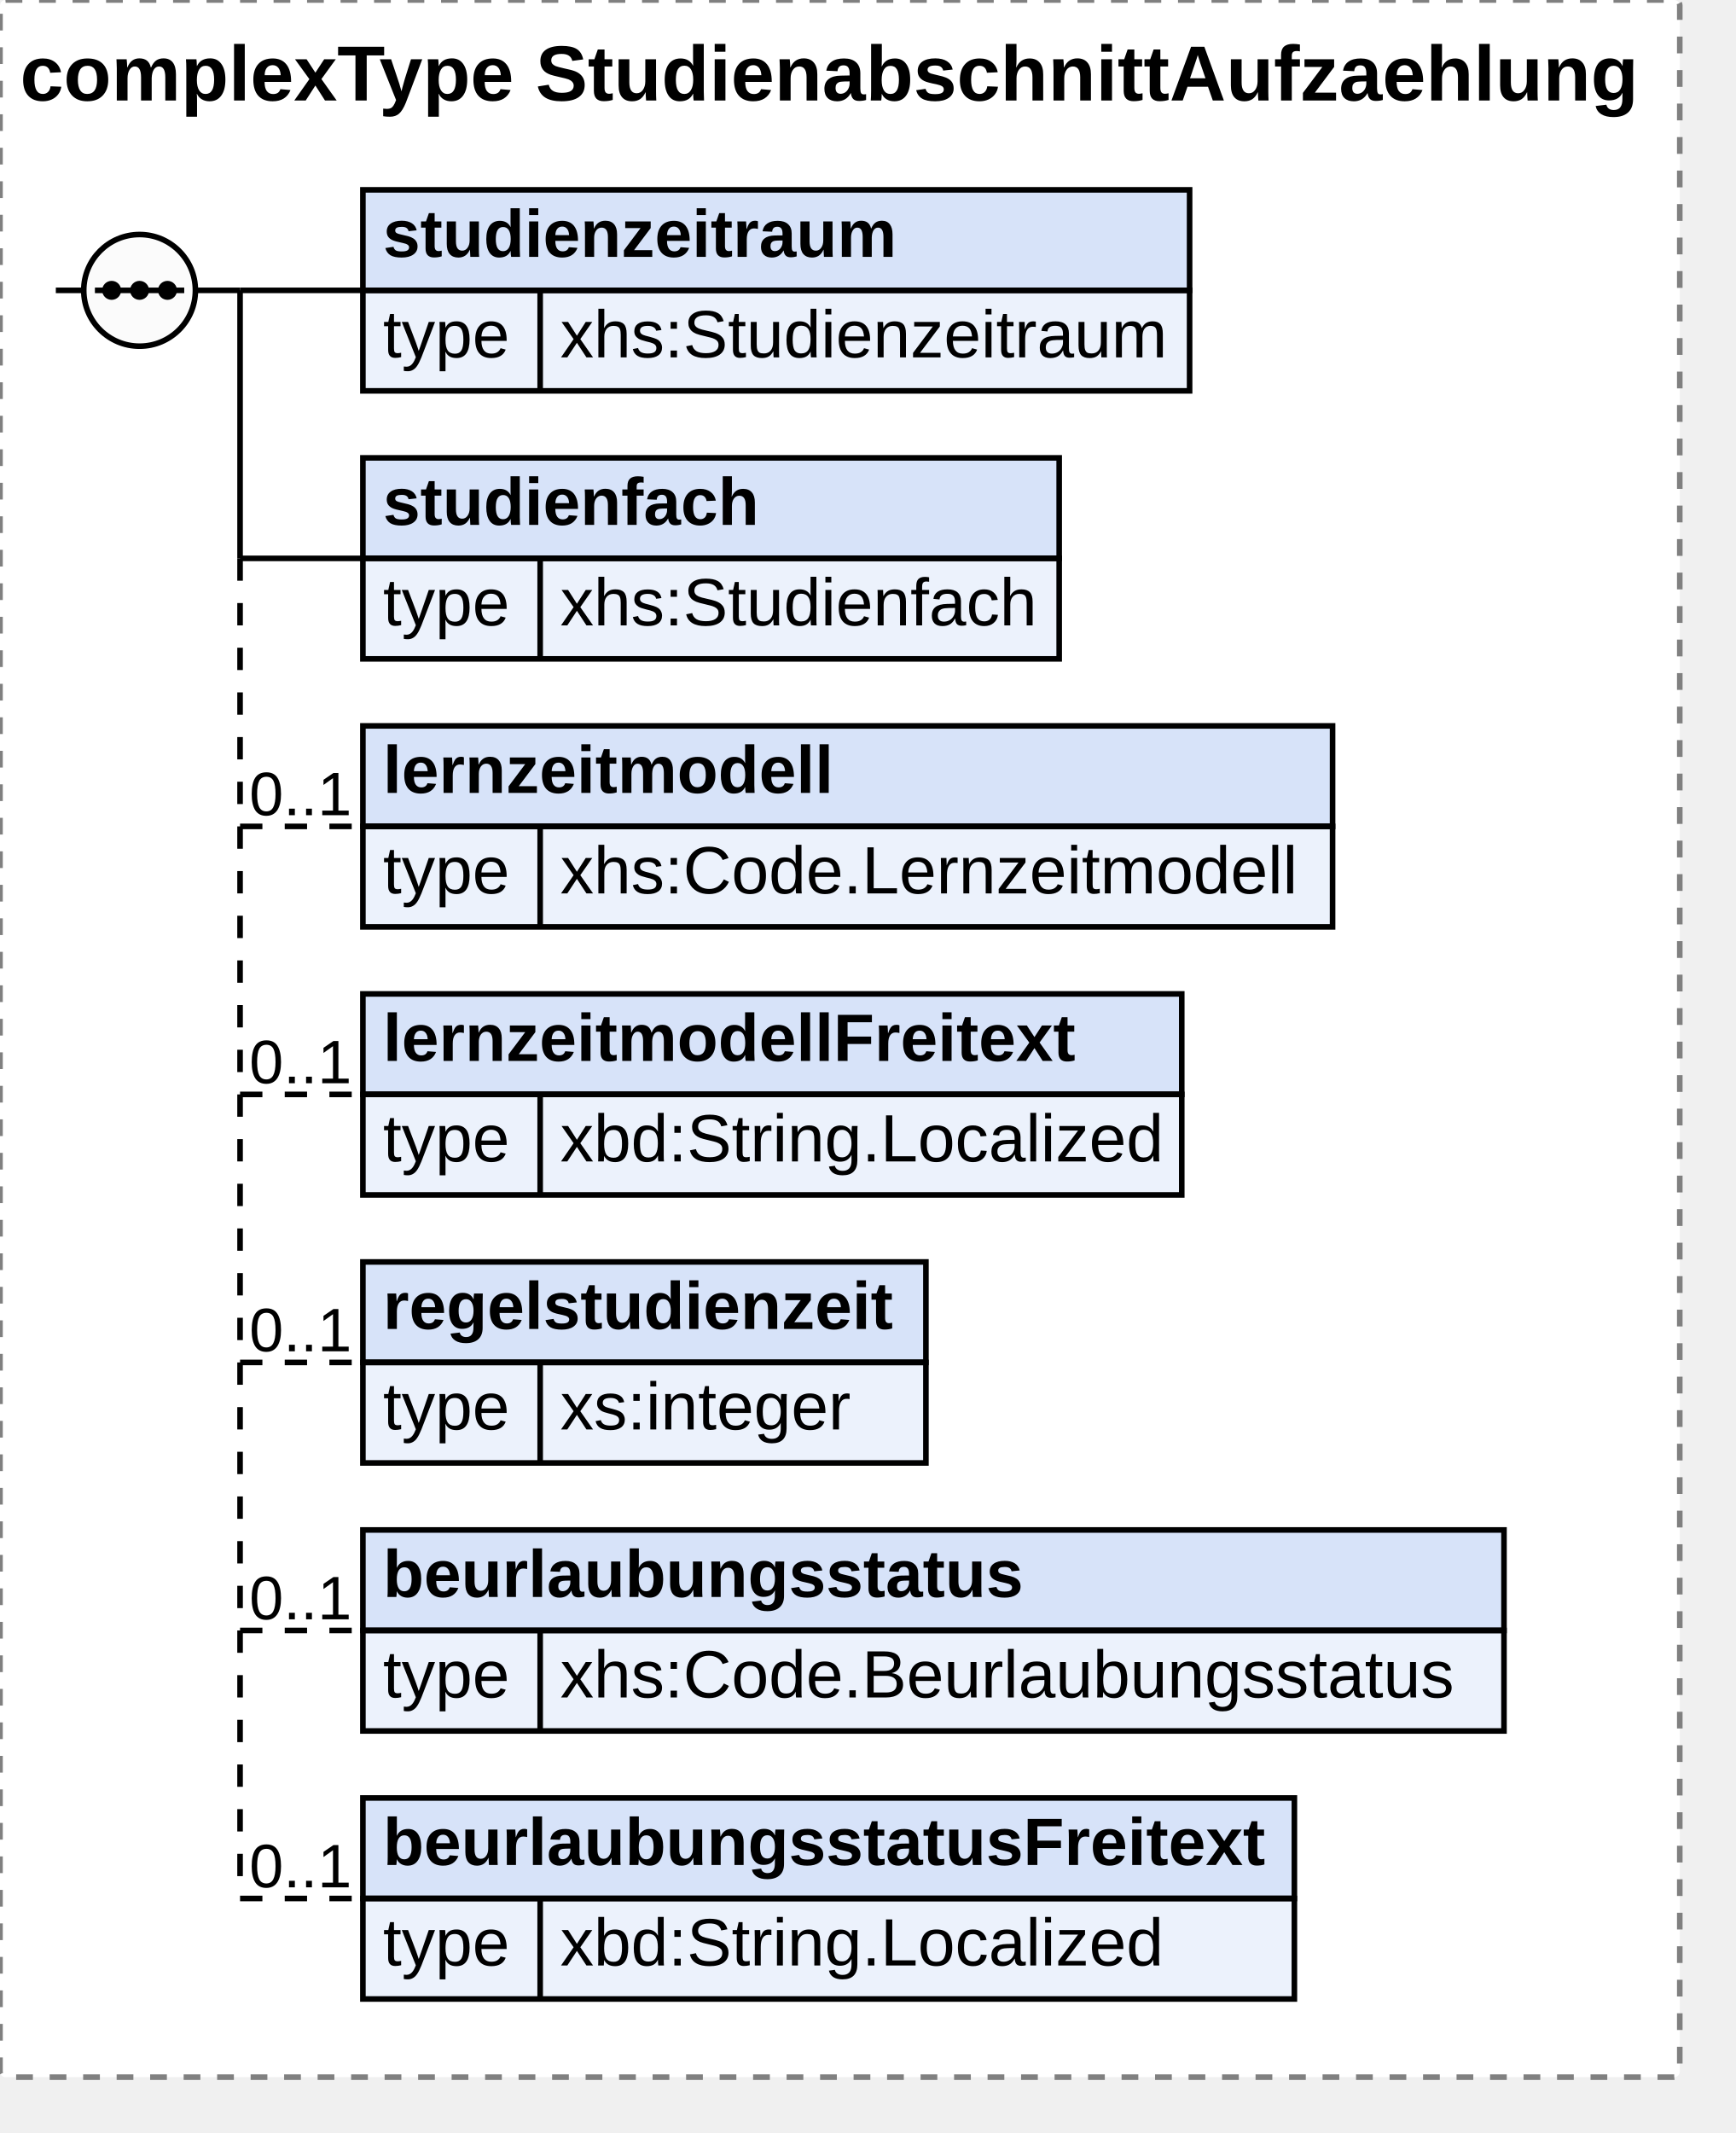
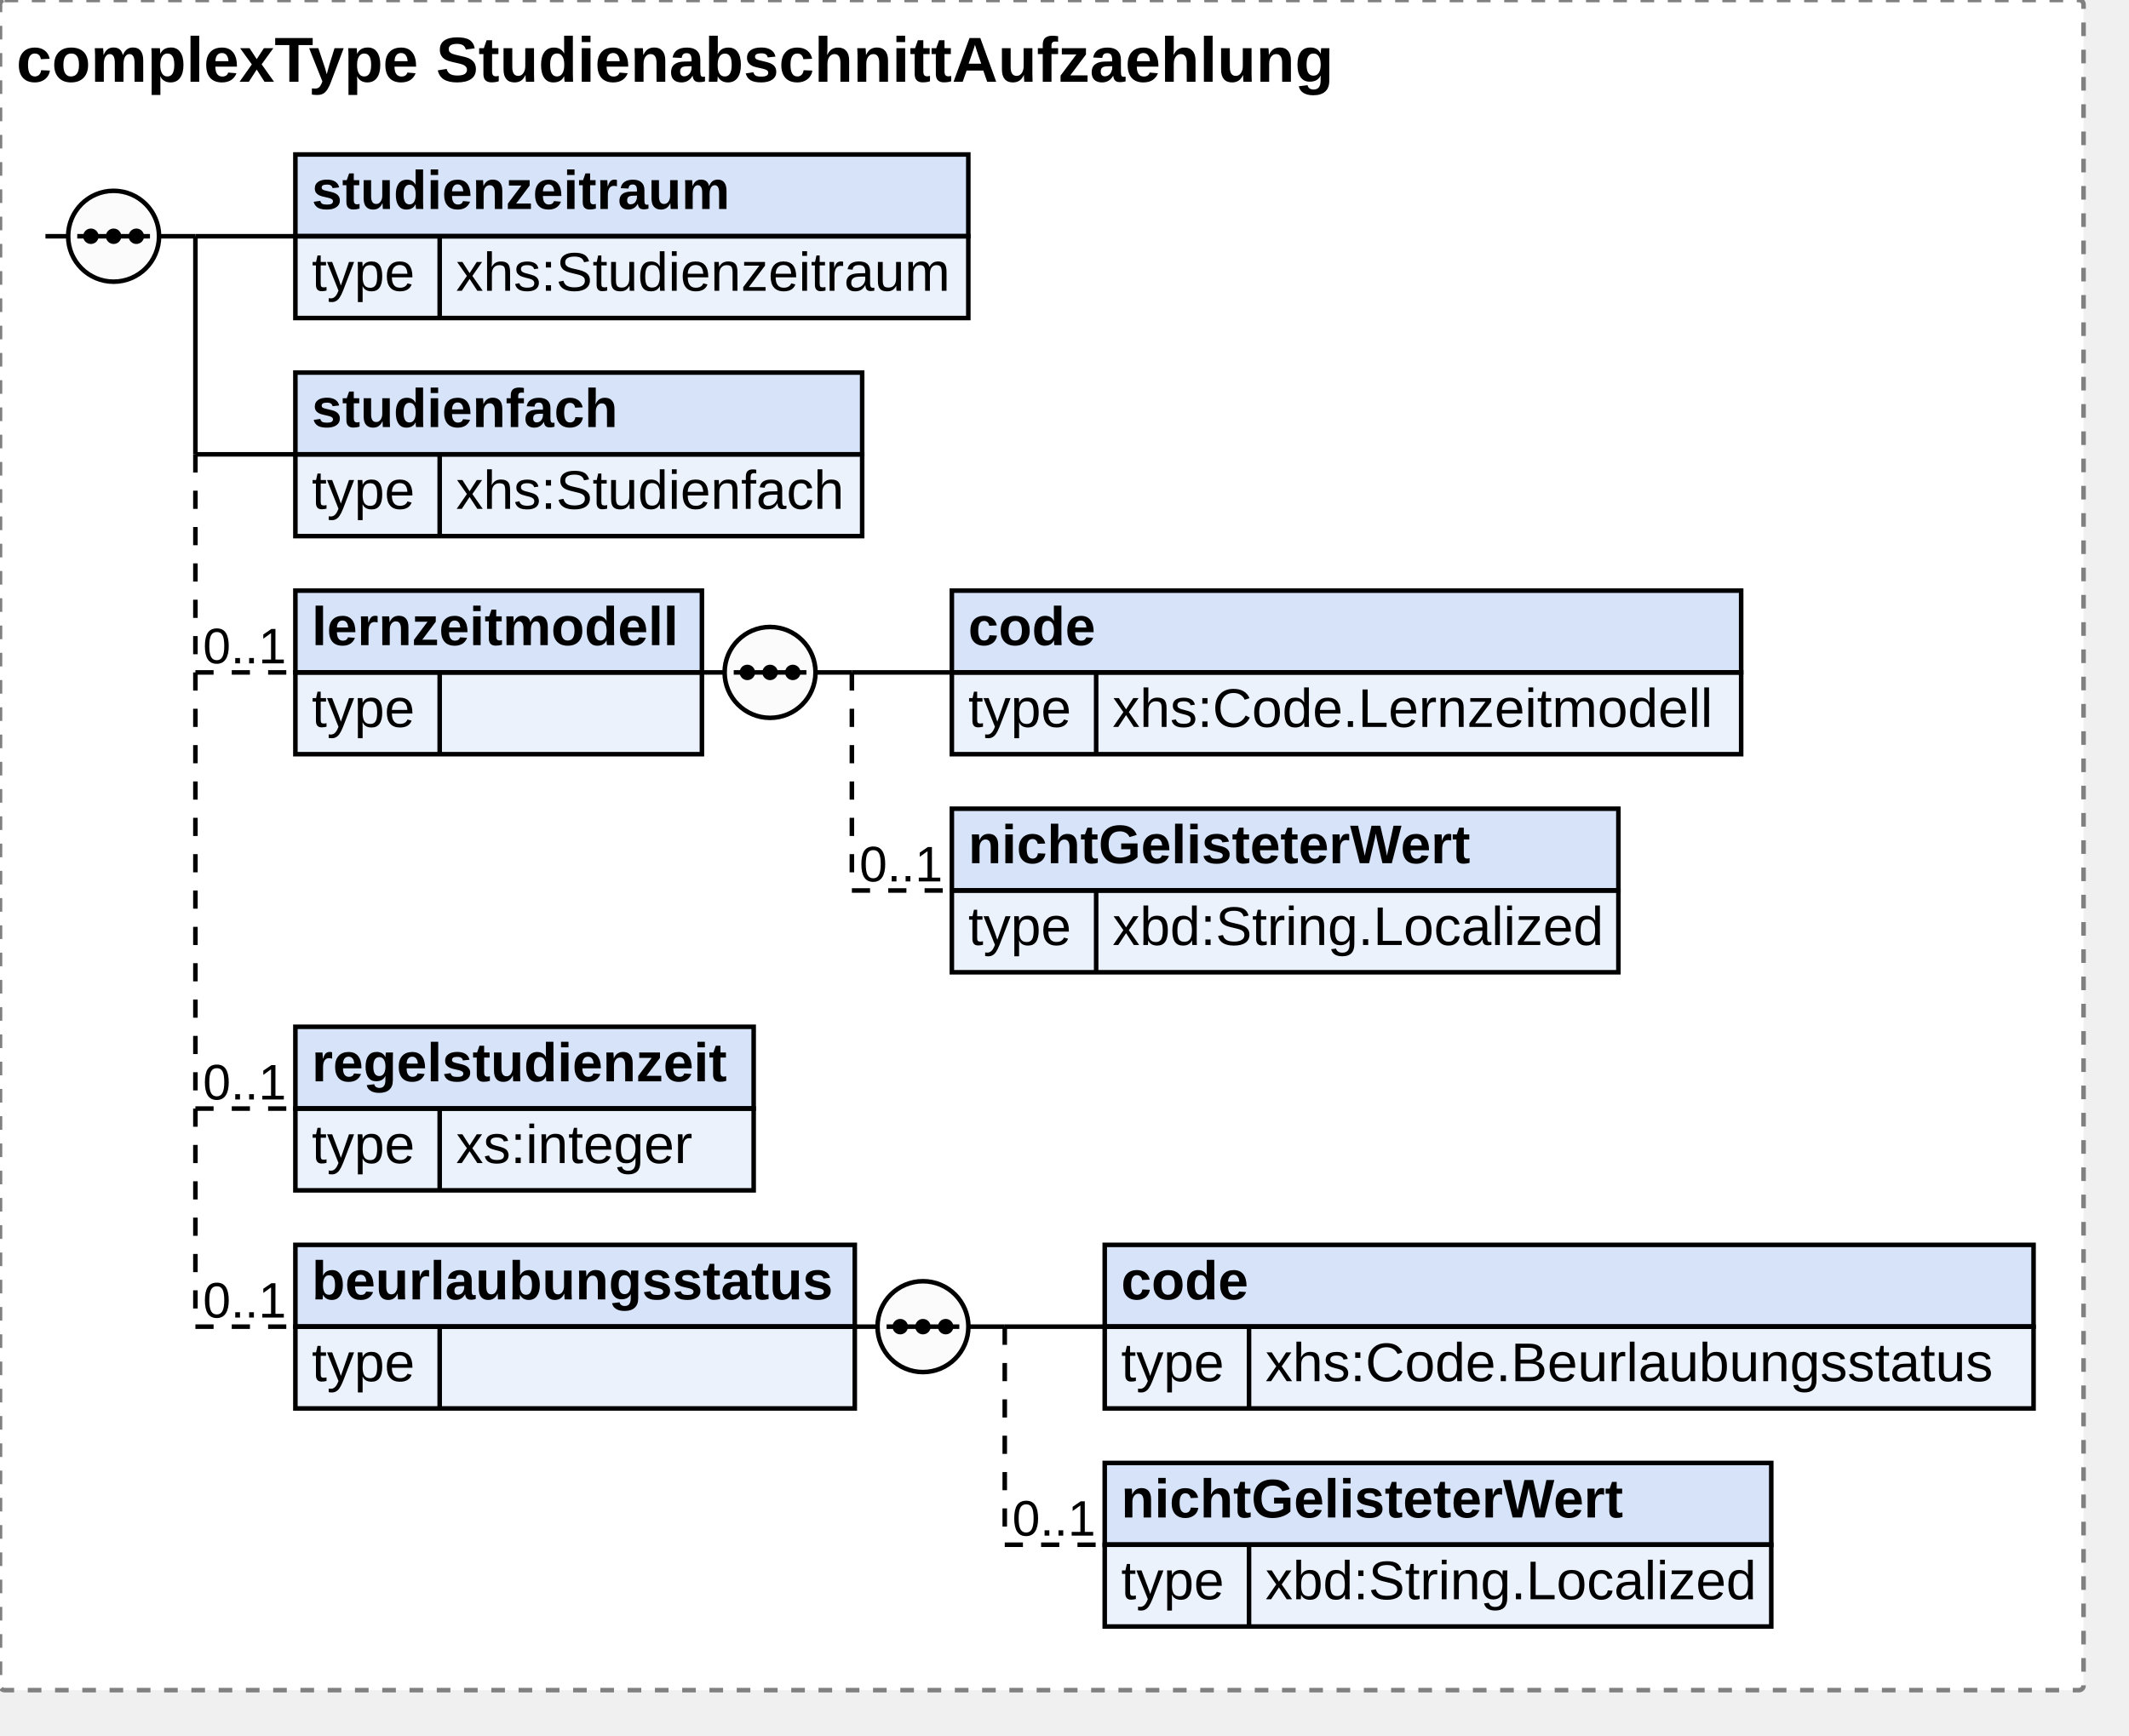
- <svg xmlns="http://www.w3.org/2000/svg" width="310.878" height="382">
+ <svg xmlns="http://www.w3.org/2000/svg" width="468.488" height="382">
  <defs>
    <style type="text/css">
                        text {
                            font-family: 'Arial';
                            fill: black;
                        }
                        text.at {
                            font-family: 'Arial';
                            fill: rgb(242, 152, 0);
                        }
                        line {
                            stroke: black;
                        }
                        line.type-structure {
                            stroke: black;
                        }
                        line.type-structure-optional {
                            stroke: black;
                            stroke-dasharray: 4, 4;
                        }
                        rect.attribute-upper {
                            stroke: black;
                            fill: rgb(255, 239, 211);
                        }
                        rect.element-upper {
                            stroke: black;
                            fill: rgb(215, 227, 249);
                        }
                        rect.element-lower {
                            stroke: black;
                            fill: rgb(236, 242, 252);
                        }
                        a text {
                            fill: black;
                        } 
                    </style>
  </defs>
-   <rect width="300.878" height="372" stroke-dasharray="3,3" rx="1" ry="1" style="stroke: grey;fill: white;" />
+   <rect width="458.488" height="372" stroke-dasharray="3,3" rx="1" ry="1" style="stroke: grey;fill: white;" />
  <text font-size="14" x="3.6" y="18" font-weight="bold">complexType StudienabschnittAufzaehlung</text>
  <g transform="translate(10,34)">
    <g transform="translate(55,0)">
      <rect width="148.078" height="18" class="element-upper" />
      <rect width="148.078" height="18" y="18" class="element-lower" />
      <text font-size="12" x="3.6" y="12" font-weight="bold">studienzeitraum</text>
      <line x1="0" y1="18" x2="148.078" y2="18" />
      <text font-size="12" fill="grey" x="3.6" y="30">type</text>
      <line x1="31.753" y1="18" x2="31.753" y2="36" />
      <text font-size="12" x="35.353" y="30">xhs:Studienzeitraum</text>
      <g transform="translate(148.0781,0)" />
    </g>
    <line x1="33" y1="18" x2="55" y2="18" class="type-structure-required" />
    <text font-size="11" fill="black" x="53" y="16" text-anchor="end" />
    <line x1="33" y1="18" x2="33" y2="18" class="type-structure-required" />
    <g transform="translate(55,48)">
      <rect width="124.719" height="18" class="element-upper" />
      <rect width="124.719" height="18" y="18" class="element-lower" />
      <text font-size="12" x="3.6" y="12" font-weight="bold">studienfach</text>
      <line x1="0" y1="18" x2="124.719" y2="18" />
      <text font-size="12" fill="grey" x="3.6" y="30">type</text>
      <line x1="31.753" y1="18" x2="31.753" y2="36" />
      <text font-size="12" x="35.353" y="30">xhs:Studienfach</text>
      <g transform="translate(124.7188,0)" />
    </g>
    <line x1="33" y1="66" x2="55" y2="66" class="type-structure-required" />
    <text font-size="11" fill="black" x="53" y="64" text-anchor="end" />
    <line x1="33" y1="18" x2="33" y2="66" class="type-structure-required" />
    <g transform="translate(55,96)">
-       <rect width="173.688" height="18" class="element-upper" />
-       <rect width="173.688" height="18" y="18" class="element-lower" />
+       <rect width="89.456" height="18" class="element-upper" />
+       <rect width="89.456" height="18" y="18" class="element-lower" />
      <text font-size="12" x="3.6" y="12" font-weight="bold">lernzeitmodell</text>
-       <line x1="0" y1="18" x2="173.688" y2="18" />
+       <line x1="0" y1="18" x2="89.456" y2="18" />
      <text font-size="12" fill="grey" x="3.6" y="30">type</text>
      <line x1="31.753" y1="18" x2="31.753" y2="36" />
-       <text font-size="12" x="35.353" y="30">xhs:Code.Lernzeitmodell</text>
-       <g transform="translate(173.6875,0)" />
+       <g transform="translate(89.45625,0)">
+         <g transform="translate(55,0)">
+           <rect width="173.688" height="18" class="element-upper" />
+           <rect width="173.688" height="18" y="18" class="element-lower" />
+           <text font-size="12" x="3.6" y="12" font-weight="bold">code</text>
+           <line x1="0" y1="18" x2="173.688" y2="18" />
+           <text font-size="12" fill="grey" x="3.6" y="30">type</text>
+           <line x1="31.753" y1="18" x2="31.753" y2="36" />
+           <text font-size="12" x="35.353" y="30">xhs:Code.Lernzeitmodell</text>
+           <g transform="translate(173.6875,0)" />
+         </g>
+         <line x1="33" y1="18" x2="55" y2="18" class="type-structure-required" />
+         <text font-size="11" fill="black" x="53" y="16" text-anchor="end" />
+         <line x1="33" y1="18" x2="33" y2="18" class="type-structure-required" />
+         <g transform="translate(55,48)">
+           <rect width="146.672" height="18" class="element-upper" />
+           <rect width="146.672" height="18" y="18" class="element-lower" />
+           <text font-size="12" x="3.6" y="12" font-weight="bold">nichtGelisteterWert</text>
+           <line x1="0" y1="18" x2="146.672" y2="18" />
+           <text font-size="12" fill="grey" x="3.6" y="30">type</text>
+           <line x1="31.753" y1="18" x2="31.753" y2="36" />
+           <text font-size="12" x="35.353" y="30">xbd:String.Localized</text>
+           <g transform="translate(146.6719,0)" />
+         </g>
+         <line x1="33" y1="66" x2="55" y2="66" class="type-structure-optional" />
+         <text font-size="11" fill="black" x="53" y="64" text-anchor="end">0..1</text>
+         <line x1="33" y1="18" x2="33" y2="66" class="type-structure-optional" />
+         <circle cx="15" cy="18" r="10" stroke="black" fill="rgb(251, 251, 251)" />
+         <line x1="0" y1="18" x2="5" y2="18" class="type-structure-required" />
+         <line x1="25" y1="18" x2="33" y2="18" class="type-structure-required" />
+         <circle cx="10" cy="18" r="1.2" stroke="black" fill="black" />
+         <circle cx="15" cy="18" r="1.2" stroke="black" fill="black" />
+         <circle cx="20" cy="18" r="1.2" stroke="black" fill="black" />
+         <line x1="7" y1="18" x2="23" y2="18" />
+       </g>
    </g>
    <line x1="33" y1="114" x2="55" y2="114" class="type-structure-optional" />
    <text font-size="11" fill="black" x="53" y="112" text-anchor="end">0..1</text>
    <line x1="33" y1="66" x2="33" y2="114" class="type-structure-optional" />
-     <g transform="translate(55,144)">
-       <rect width="146.672" height="18" class="element-upper" />
-       <rect width="146.672" height="18" y="18" class="element-lower" />
-       <text font-size="12" x="3.6" y="12" font-weight="bold">lernzeitmodellFreitext</text>
-       <line x1="0" y1="18" x2="146.672" y2="18" />
-       <text font-size="12" fill="grey" x="3.6" y="30">type</text>
-       <line x1="31.753" y1="18" x2="31.753" y2="36" />
-       <text font-size="12" x="35.353" y="30">xbd:String.Localized</text>
-       <g transform="translate(146.6719,0)" />
-     </g>
-     <line x1="33" y1="162" x2="55" y2="162" class="type-structure-optional" />
-     <text font-size="11" fill="black" x="53" y="160" text-anchor="end">0..1</text>
-     <line x1="33" y1="114" x2="33" y2="162" class="type-structure-optional" />
    <g transform="translate(55,192)">
      <rect width="100.847" height="18" class="element-upper" />
      <rect width="100.847" height="18" y="18" class="element-lower" />
      <text font-size="12" x="3.6" y="12" font-weight="bold">regelstudienzeit</text>
      <line x1="0" y1="18" x2="100.847" y2="18" />
      <text font-size="12" fill="grey" x="3.6" y="30">type</text>
      <line x1="31.753" y1="18" x2="31.753" y2="36" />
      <text font-size="12" x="35.353" y="30">xs:integer</text>
      <g transform="translate(100.8469,0)" />
    </g>
    <line x1="33" y1="210" x2="55" y2="210" class="type-structure-optional" />
    <text font-size="11" fill="black" x="53" y="208" text-anchor="end">0..1</text>
-     <line x1="33" y1="162" x2="33" y2="210" class="type-structure-optional" />
+     <line x1="33" y1="114" x2="33" y2="210" class="type-structure-optional" />
    <g transform="translate(55,240)">
-       <rect width="204.391" height="18" class="element-upper" />
-       <rect width="204.391" height="18" y="18" class="element-lower" />
+       <rect width="123.097" height="18" class="element-upper" />
+       <rect width="123.097" height="18" y="18" class="element-lower" />
      <text font-size="12" x="3.6" y="12" font-weight="bold">beurlaubungsstatus</text>
-       <line x1="0" y1="18" x2="204.391" y2="18" />
+       <line x1="0" y1="18" x2="123.097" y2="18" />
      <text font-size="12" fill="grey" x="3.6" y="30">type</text>
      <line x1="31.753" y1="18" x2="31.753" y2="36" />
-       <text font-size="12" x="35.353" y="30">xhs:Code.Beurlaubungsstatus</text>
-       <g transform="translate(204.3906,0)" />
+       <g transform="translate(123.0969,0)">
+         <g transform="translate(55,0)">
+           <rect width="204.391" height="18" class="element-upper" />
+           <rect width="204.391" height="18" y="18" class="element-lower" />
+           <text font-size="12" x="3.6" y="12" font-weight="bold">code</text>
+           <line x1="0" y1="18" x2="204.391" y2="18" />
+           <text font-size="12" fill="grey" x="3.6" y="30">type</text>
+           <line x1="31.753" y1="18" x2="31.753" y2="36" />
+           <text font-size="12" x="35.353" y="30">xhs:Code.Beurlaubungsstatus</text>
+           <g transform="translate(204.3906,0)" />
+         </g>
+         <line x1="33" y1="18" x2="55" y2="18" class="type-structure-required" />
+         <text font-size="11" fill="black" x="53" y="16" text-anchor="end" />
+         <line x1="33" y1="18" x2="33" y2="18" class="type-structure-required" />
+         <g transform="translate(55,48)">
+           <rect width="146.672" height="18" class="element-upper" />
+           <rect width="146.672" height="18" y="18" class="element-lower" />
+           <text font-size="12" x="3.6" y="12" font-weight="bold">nichtGelisteterWert</text>
+           <line x1="0" y1="18" x2="146.672" y2="18" />
+           <text font-size="12" fill="grey" x="3.6" y="30">type</text>
+           <line x1="31.753" y1="18" x2="31.753" y2="36" />
+           <text font-size="12" x="35.353" y="30">xbd:String.Localized</text>
+           <g transform="translate(146.6719,0)" />
+         </g>
+         <line x1="33" y1="66" x2="55" y2="66" class="type-structure-optional" />
+         <text font-size="11" fill="black" x="53" y="64" text-anchor="end">0..1</text>
+         <line x1="33" y1="18" x2="33" y2="66" class="type-structure-optional" />
+         <circle cx="15" cy="18" r="10" stroke="black" fill="rgb(251, 251, 251)" />
+         <line x1="0" y1="18" x2="5" y2="18" class="type-structure-required" />
+         <line x1="25" y1="18" x2="33" y2="18" class="type-structure-required" />
+         <circle cx="10" cy="18" r="1.2" stroke="black" fill="black" />
+         <circle cx="15" cy="18" r="1.2" stroke="black" fill="black" />
+         <circle cx="20" cy="18" r="1.2" stroke="black" fill="black" />
+         <line x1="7" y1="18" x2="23" y2="18" />
+       </g>
    </g>
    <line x1="33" y1="258" x2="55" y2="258" class="type-structure-optional" />
    <text font-size="11" fill="black" x="53" y="256" text-anchor="end">0..1</text>
    <line x1="33" y1="210" x2="33" y2="258" class="type-structure-optional" />
-     <g transform="translate(55,288)">
-       <rect width="166.847" height="18" class="element-upper" />
-       <rect width="166.847" height="18" y="18" class="element-lower" />
-       <text font-size="12" x="3.6" y="12" font-weight="bold">beurlaubungsstatusFreitext</text>
-       <line x1="0" y1="18" x2="166.847" y2="18" />
-       <text font-size="12" fill="grey" x="3.6" y="30">type</text>
-       <line x1="31.753" y1="18" x2="31.753" y2="36" />
-       <text font-size="12" x="35.353" y="30">xbd:String.Localized</text>
-       <g transform="translate(166.8469,0)" />
-     </g>
-     <line x1="33" y1="306" x2="55" y2="306" class="type-structure-optional" />
-     <text font-size="11" fill="black" x="53" y="304" text-anchor="end">0..1</text>
-     <line x1="33" y1="258" x2="33" y2="306" class="type-structure-optional" />
    <circle cx="15" cy="18" r="10" stroke="black" fill="rgb(251, 251, 251)" />
    <line x1="0" y1="18" x2="5" y2="18" class="type-structure-required" />
    <line x1="25" y1="18" x2="33" y2="18" class="type-structure-required" />
    <circle cx="10" cy="18" r="1.2" stroke="black" fill="black" />
    <circle cx="15" cy="18" r="1.2" stroke="black" fill="black" />
    <circle cx="20" cy="18" r="1.2" stroke="black" fill="black" />
    <line x1="7" y1="18" x2="23" y2="18" />
  </g>
</svg>
